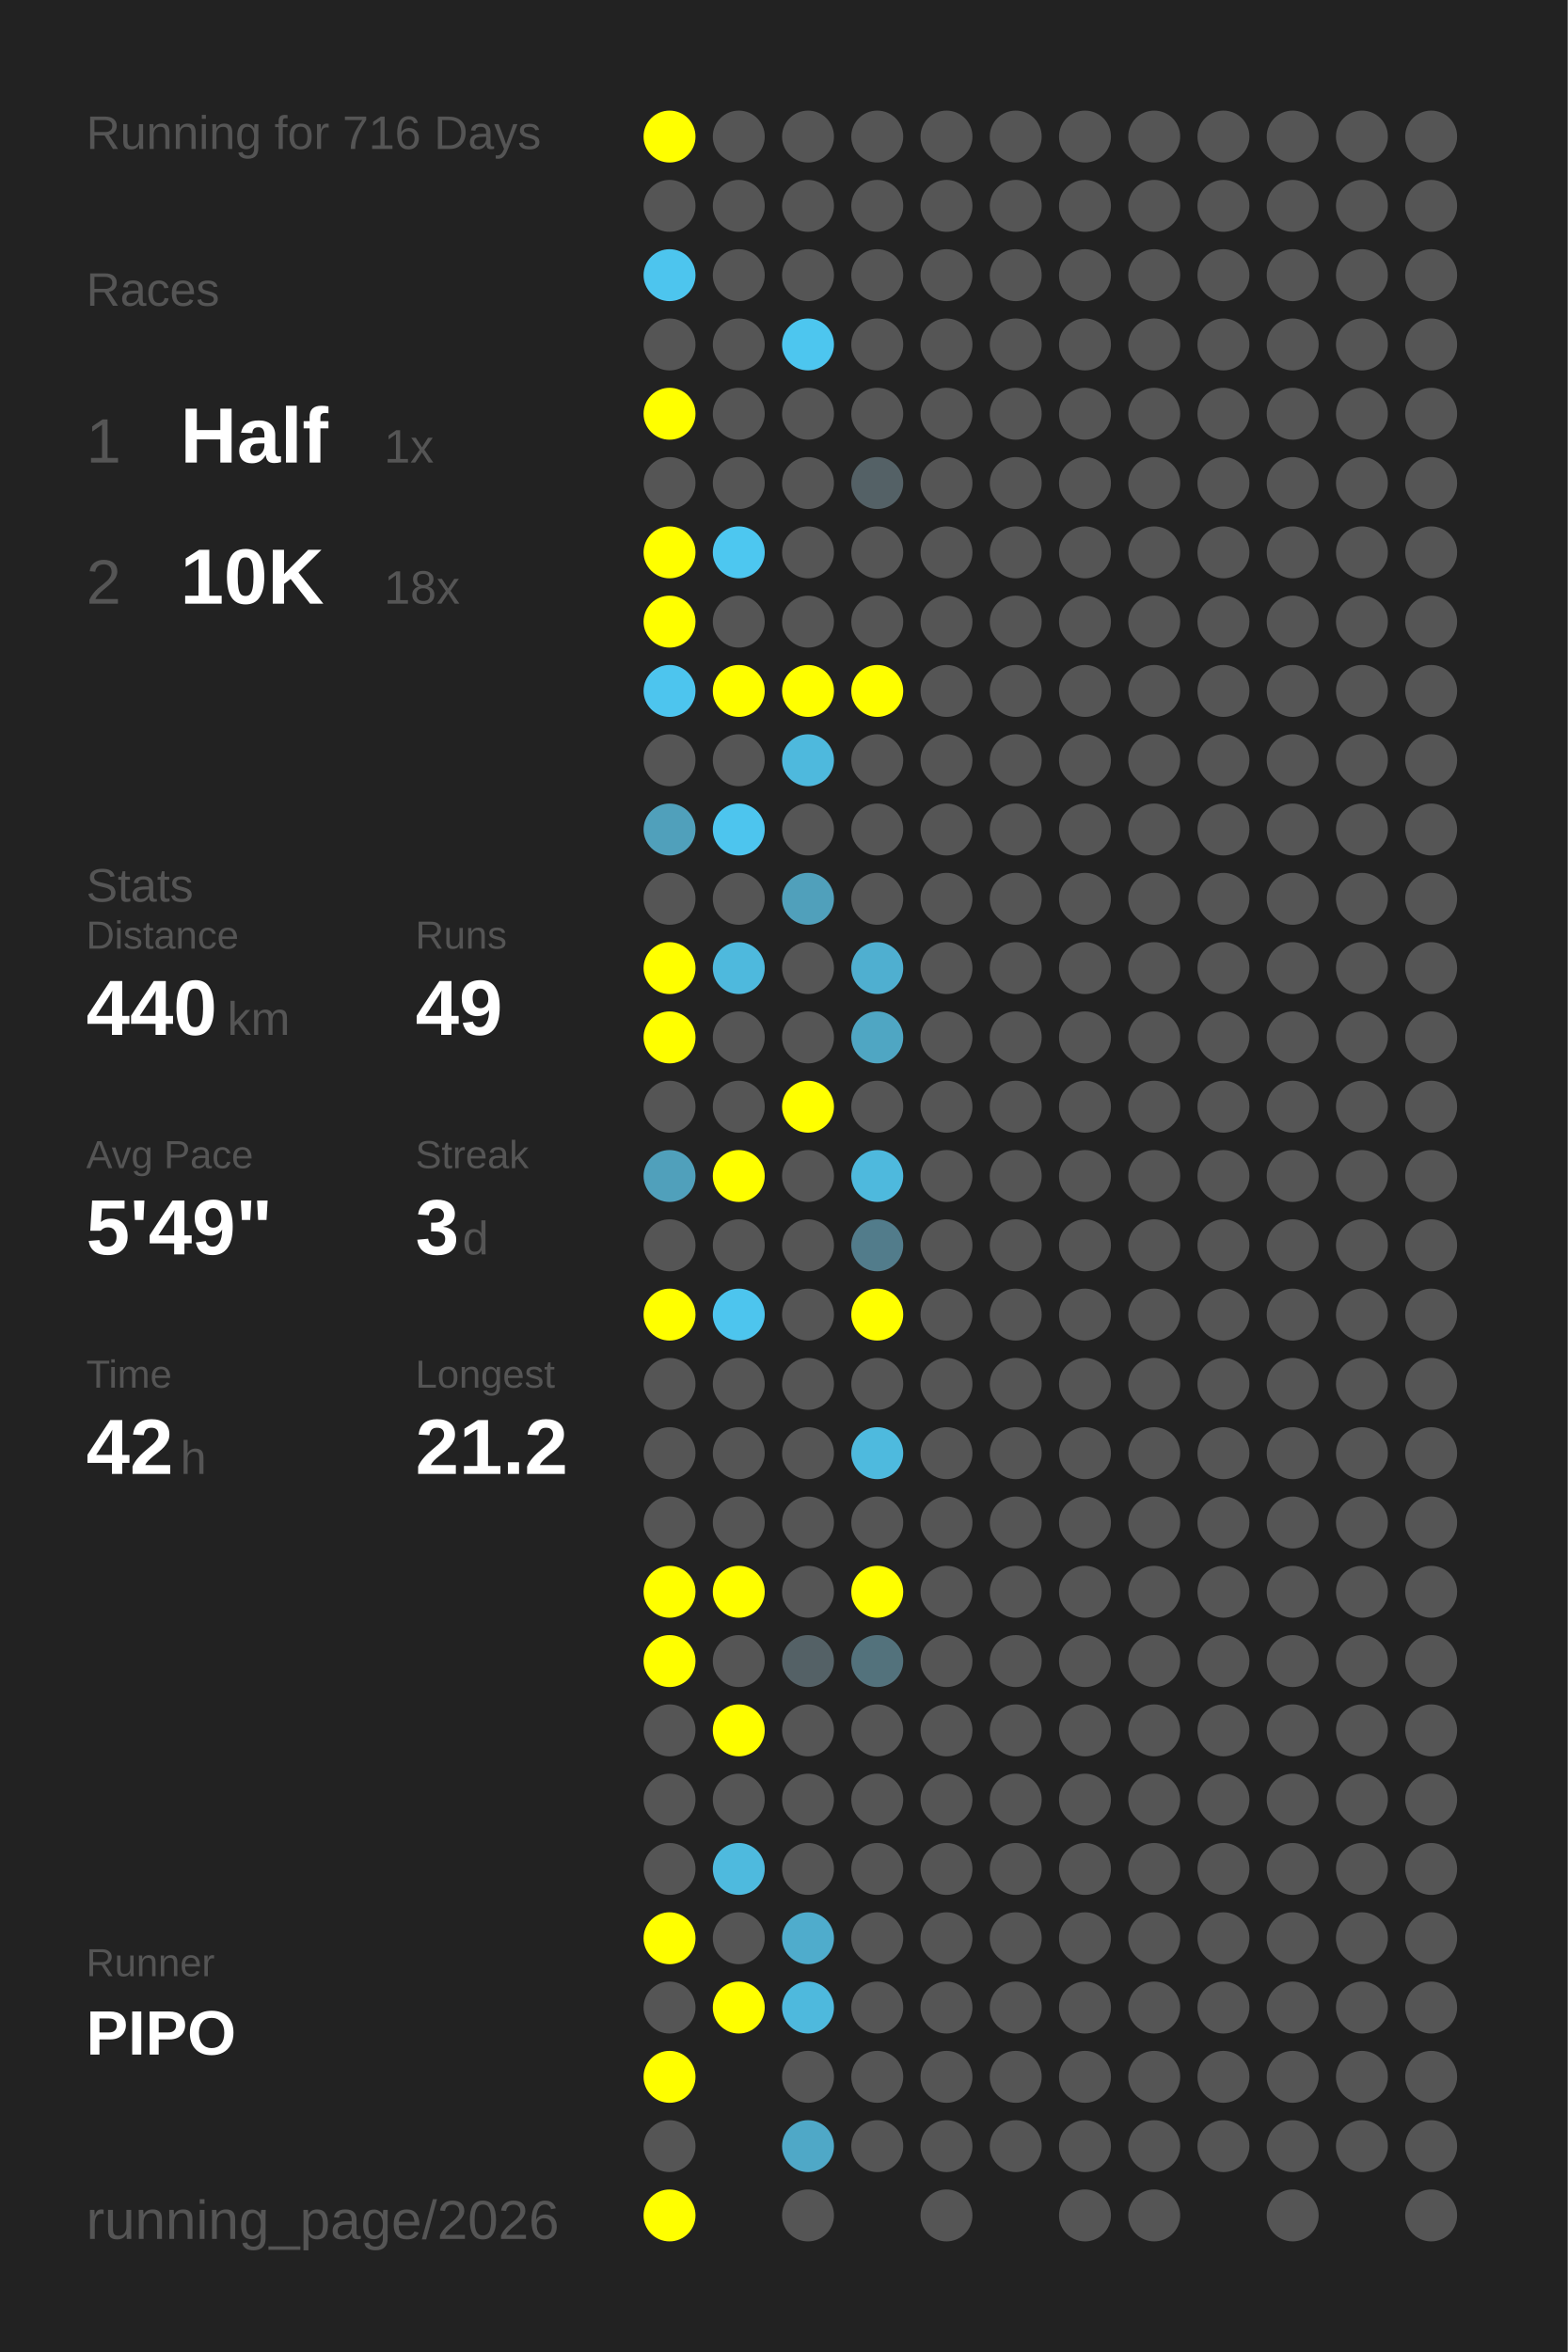
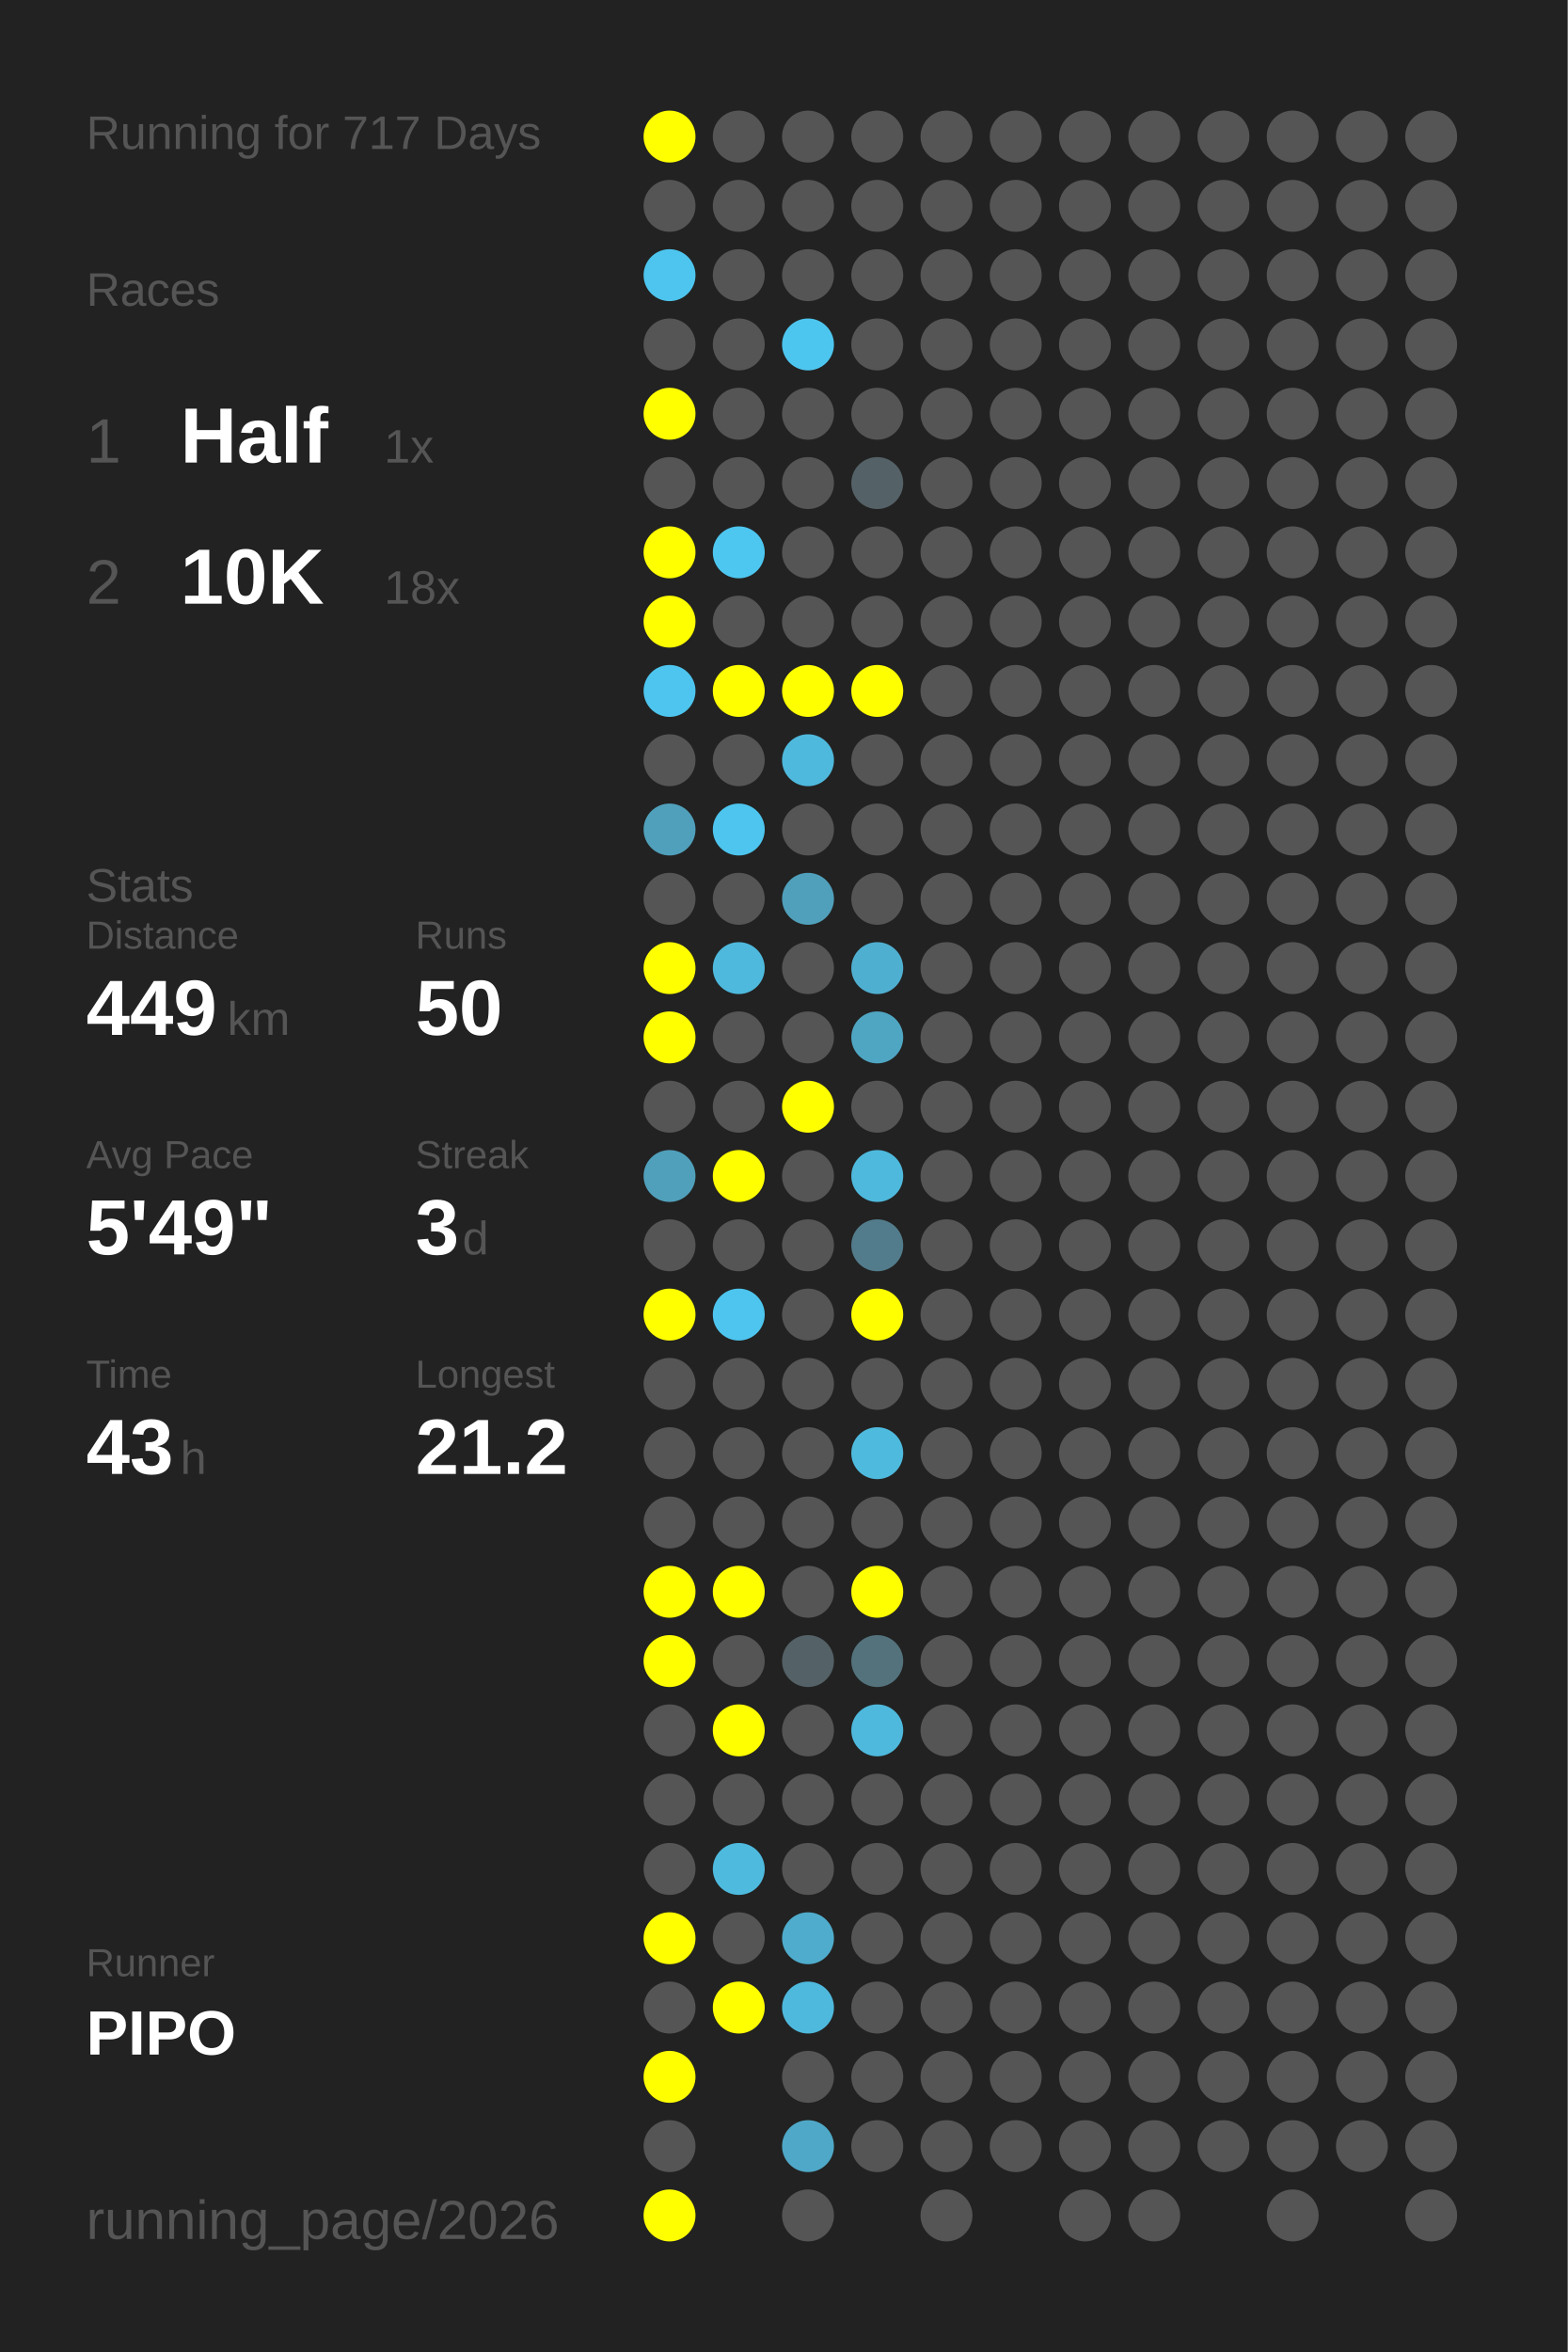
<svg xmlns="http://www.w3.org/2000/svg" baseProfile="full" height="300mm" version="1.1" viewBox="0,0,200,300" width="200mm">
  <defs />
  <rect fill="#222222" height="300" width="200" x="0" y="0" />
-   <text fill="#555555" style="font-size:6px; font-family:Arial;" x="11" y="19">Running for 716 Days</text>
+   <text fill="#555555" style="font-size:6px; font-family:Arial;" x="11" y="19">Running for 717 Days</text>
  <text fill="#555555" style="font-size:6px; font-family:Arial;" x="11" y="39">Races</text>
  <text fill="#555555" style="font-size:8px; font-family:Arial;" x="11" y="59">1</text>
  <text fill="#FFFFFF" style="font-size:10px; font-family:Arial; font-weight:bold;" x="23" y="59">Half</text>
  <text fill="#555555" style="font-size:6px; font-family:Arial;" x="49" y="59">1x</text>
  <text fill="#555555" style="font-size:8px; font-family:Arial;" x="11" y="77">2</text>
  <text fill="#FFFFFF" style="font-size:10px; font-family:Arial; font-weight:bold;" x="23" y="77">10K</text>
  <text fill="#555555" style="font-size:6px; font-family:Arial;" x="49" y="77">18x</text>
  <text fill="#555555" style="font-size:6px; font-family:Arial;" x="11" y="115">Stats</text>
  <text fill="#555555" style="font-size:5px; font-family:Arial;" x="11" y="121">Distance</text>
-   <text fill="#FFFFFF" style="font-size:10px; font-family:Arial; font-weight:bold;" x="11" y="132">440</text>
+   <text fill="#FFFFFF" style="font-size:10px; font-family:Arial; font-weight:bold;" x="11" y="132">449</text>
  <text fill="#555555" style="font-size:6px; font-family:Arial;" x="29" y="132">km</text>
  <text fill="#555555" style="font-size:5px; font-family:Arial;" x="53" y="121">Runs</text>
-   <text fill="#FFFFFF" style="font-size:10px; font-family:Arial; font-weight:bold;" x="53" y="132">49</text>
+   <text fill="#FFFFFF" style="font-size:10px; font-family:Arial; font-weight:bold;" x="53" y="132">50</text>
  <text fill="#555555" style="font-size:5px; font-family:Arial;" x="11" y="149">Avg Pace</text>
  <text fill="#FFFFFF" style="font-size:10px; font-family:Arial; font-weight:bold;" x="11" y="160">5'49"</text>
  <text fill="#555555" style="font-size:5px; font-family:Arial;" x="53" y="149">Streak</text>
  <text fill="#FFFFFF" style="font-size:10px; font-family:Arial; font-weight:bold;" x="53" y="160">3</text>
  <text fill="#555555" style="font-size:6px; font-family:Arial;" x="59" y="160">d</text>
  <text fill="#555555" style="font-size:5px; font-family:Arial;" x="11" y="177">Time</text>
-   <text fill="#FFFFFF" style="font-size:10px; font-family:Arial; font-weight:bold;" x="11" y="188">42</text>
+   <text fill="#FFFFFF" style="font-size:10px; font-family:Arial; font-weight:bold;" x="11" y="188">43</text>
  <text fill="#555555" style="font-size:6px; font-family:Arial;" x="23" y="188">h</text>
  <text fill="#555555" style="font-size:5px; font-family:Arial;" x="53" y="177">Longest</text>
  <text fill="#FFFFFF" style="font-size:10px; font-family:Arial; font-weight:bold;" x="53" y="188">21.2</text>
  <text fill="#555555" style="font-size:5px; font-family:Arial;" x="11" y="252.065">Runner</text>
  <text fill="#FFFFFF" style="font-size:8px; font-family:Arial; font-weight:bold;" x="11" y="262.065">PIPO</text>
  <text fill="#555555" style="font-size:7px; font-family:Arial;" x="11" y="285.581">running_page/2026</text>
  <circle cx="85.417" cy="17.419" fill="#FFFF00" r="3.312" />
  <circle cx="85.417" cy="26.258" fill="#555555" r="3.312" />
  <circle cx="85.417" cy="35.097" fill="#4dc5ee" r="3.312" />
  <circle cx="85.417" cy="43.935" fill="#555555" r="3.312" />
  <circle cx="85.417" cy="52.774" fill="#FFFF00" r="3.312" />
  <circle cx="85.417" cy="61.613" fill="#555555" r="3.312" />
  <circle cx="85.417" cy="70.452" fill="#FFFF00" r="3.312" />
  <circle cx="85.417" cy="79.29" fill="#FFFF00" r="3.312" />
  <circle cx="85.417" cy="88.129" fill="#4dc5ee" r="3.312" />
  <circle cx="85.417" cy="96.968" fill="#555555" r="3.312" />
  <circle cx="85.417" cy="105.806" fill="#50a0bb" r="3.312" />
  <circle cx="85.417" cy="114.645" fill="#555555" r="3.312" />
  <circle cx="85.417" cy="123.484" fill="#FFFF00" r="3.312" />
  <circle cx="85.417" cy="132.323" fill="#FFFF00" r="3.312" />
  <circle cx="85.417" cy="141.161" fill="#555555" r="3.312" />
  <circle cx="85.417" cy="150" fill="#50a0bb" r="3.312" />
  <circle cx="85.417" cy="158.839" fill="#555555" r="3.312" />
  <circle cx="85.417" cy="167.677" fill="#FFFF00" r="3.312" />
  <circle cx="85.417" cy="176.516" fill="#555555" r="3.312" />
  <circle cx="85.417" cy="185.355" fill="#555555" r="3.312" />
  <circle cx="85.417" cy="194.194" fill="#555555" r="3.312" />
  <circle cx="85.417" cy="203.032" fill="#FFFF00" r="3.312" />
  <circle cx="85.417" cy="211.871" fill="#FFFF00" r="3.312" />
  <circle cx="85.417" cy="220.71" fill="#555555" r="3.312" />
  <circle cx="85.417" cy="229.548" fill="#555555" r="3.312" />
  <circle cx="85.417" cy="238.387" fill="#555555" r="3.312" />
  <circle cx="85.417" cy="247.226" fill="#FFFF00" r="3.312" />
  <circle cx="85.417" cy="256.065" fill="#555555" r="3.312" />
  <circle cx="85.417" cy="264.903" fill="#FFFF00" r="3.312" />
  <circle cx="85.417" cy="273.742" fill="#555555" r="3.312" />
  <circle cx="85.417" cy="282.581" fill="#FFFF00" r="3.312" />
  <circle cx="94.25" cy="17.419" fill="#555555" r="3.312" />
  <circle cx="94.25" cy="26.258" fill="#555555" r="3.312" />
  <circle cx="94.25" cy="35.097" fill="#555555" r="3.312" />
  <circle cx="94.25" cy="43.935" fill="#555555" r="3.312" />
  <circle cx="94.25" cy="52.774" fill="#555555" r="3.312" />
  <circle cx="94.25" cy="61.613" fill="#555555" r="3.312" />
  <circle cx="94.25" cy="70.452" fill="#4dc7f0" r="3.312" />
  <circle cx="94.25" cy="79.29" fill="#555555" r="3.312" />
  <circle cx="94.25" cy="88.129" fill="#FFFF00" r="3.312" />
  <circle cx="94.25" cy="96.968" fill="#555555" r="3.312" />
  <circle cx="94.25" cy="105.806" fill="#4dc5ee" r="3.312" />
  <circle cx="94.25" cy="114.645" fill="#555555" r="3.312" />
  <circle cx="94.25" cy="123.484" fill="#4eb9dd" r="3.312" />
  <circle cx="94.25" cy="132.323" fill="#555555" r="3.312" />
  <circle cx="94.25" cy="141.161" fill="#555555" r="3.312" />
  <circle cx="94.25" cy="150" fill="#FFFF00" r="3.312" />
  <circle cx="94.25" cy="158.839" fill="#555555" r="3.312" />
  <circle cx="94.25" cy="167.677" fill="#4dc5ee" r="3.312" />
  <circle cx="94.25" cy="176.516" fill="#555555" r="3.312" />
  <circle cx="94.25" cy="185.355" fill="#555555" r="3.312" />
  <circle cx="94.25" cy="194.194" fill="#555555" r="3.312" />
  <circle cx="94.25" cy="203.032" fill="#FFFF00" r="3.312" />
  <circle cx="94.25" cy="211.871" fill="#555555" r="3.312" />
  <circle cx="94.25" cy="220.71" fill="#FFFF00" r="3.312" />
  <circle cx="94.25" cy="229.548" fill="#555555" r="3.312" />
  <circle cx="94.25" cy="238.387" fill="#4ebade" r="3.312" />
  <circle cx="94.25" cy="247.226" fill="#555555" r="3.312" />
  <circle cx="94.25" cy="256.065" fill="#FFFF00" r="3.312" />
  <circle cx="103.083" cy="17.419" fill="#555555" r="3.312" />
  <circle cx="103.083" cy="26.258" fill="#555555" r="3.312" />
  <circle cx="103.083" cy="35.097" fill="#555555" r="3.312" />
  <circle cx="103.083" cy="43.935" fill="#4dc6ef" r="3.312" />
  <circle cx="103.083" cy="52.774" fill="#555555" r="3.312" />
  <circle cx="103.083" cy="61.613" fill="#555555" r="3.312" />
  <circle cx="103.083" cy="70.452" fill="#555555" r="3.312" />
  <circle cx="103.083" cy="79.29" fill="#555555" r="3.312" />
  <circle cx="103.083" cy="88.129" fill="#FFFF00" r="3.312" />
  <circle cx="103.083" cy="96.968" fill="#4eb9dd" r="3.312" />
  <circle cx="103.083" cy="105.806" fill="#555555" r="3.312" />
  <circle cx="103.083" cy="114.645" fill="#50a0bb" r="3.312" />
  <circle cx="103.083" cy="123.484" fill="#555555" r="3.312" />
  <circle cx="103.083" cy="132.323" fill="#555555" r="3.312" />
  <circle cx="103.083" cy="141.161" fill="#FFFF00" r="3.312" />
  <circle cx="103.083" cy="150" fill="#555555" r="3.312" />
  <circle cx="103.083" cy="158.839" fill="#555555" r="3.312" />
  <circle cx="103.083" cy="167.677" fill="#555555" r="3.312" />
  <circle cx="103.083" cy="176.516" fill="#555555" r="3.312" />
  <circle cx="103.083" cy="185.355" fill="#555555" r="3.312" />
  <circle cx="103.083" cy="194.194" fill="#555555" r="3.312" />
  <circle cx="103.083" cy="203.032" fill="#555555" r="3.312" />
  <circle cx="103.083" cy="211.871" fill="#546166" r="3.312" />
  <circle cx="103.083" cy="220.71" fill="#555555" r="3.312" />
  <circle cx="103.083" cy="229.548" fill="#555555" r="3.312" />
  <circle cx="103.083" cy="238.387" fill="#555555" r="3.312" />
  <circle cx="103.083" cy="247.226" fill="#4faccc" r="3.312" />
  <circle cx="103.083" cy="256.065" fill="#4eb9dd" r="3.312" />
  <circle cx="103.083" cy="264.903" fill="#555555" r="3.312" />
  <circle cx="103.083" cy="273.742" fill="#4fa8c7" r="3.312" />
  <circle cx="103.083" cy="282.581" fill="#555555" r="3.312" />
  <circle cx="111.917" cy="17.419" fill="#555555" r="3.312" />
  <circle cx="111.917" cy="26.258" fill="#555555" r="3.312" />
  <circle cx="111.917" cy="35.097" fill="#555555" r="3.312" />
  <circle cx="111.917" cy="43.935" fill="#555555" r="3.312" />
  <circle cx="111.917" cy="52.774" fill="#555555" r="3.312" />
  <circle cx="111.917" cy="61.613" fill="#546166" r="3.312" />
  <circle cx="111.917" cy="70.452" fill="#555555" r="3.312" />
  <circle cx="111.917" cy="79.29" fill="#555555" r="3.312" />
  <circle cx="111.917" cy="88.129" fill="#FFFF00" r="3.312" />
  <circle cx="111.917" cy="96.968" fill="#555555" r="3.312" />
  <circle cx="111.917" cy="105.806" fill="#555555" r="3.312" />
  <circle cx="111.917" cy="114.645" fill="#555555" r="3.312" />
  <circle cx="111.917" cy="123.484" fill="#4fafd0" r="3.312" />
  <circle cx="111.917" cy="132.323" fill="#4fa6c3" r="3.312" />
  <circle cx="111.917" cy="141.161" fill="#555555" r="3.312" />
  <circle cx="111.917" cy="150" fill="#4eb9dd" r="3.312" />
  <circle cx="111.917" cy="158.839" fill="#527c8b" r="3.312" />
  <circle cx="111.917" cy="167.677" fill="#FFFF00" r="3.312" />
  <circle cx="111.917" cy="176.516" fill="#555555" r="3.312" />
  <circle cx="111.917" cy="185.355" fill="#4ebade" r="3.312" />
  <circle cx="111.917" cy="194.194" fill="#555555" r="3.312" />
  <circle cx="111.917" cy="203.032" fill="#FFFF00" r="3.312" />
  <circle cx="111.917" cy="211.871" fill="#53727c" r="3.312" />
-   <circle cx="111.917" cy="220.71" fill="#555555" r="3.312" />
+   <circle cx="111.917" cy="220.71" fill="#4eb9dd" r="3.312" />
  <circle cx="111.917" cy="229.548" fill="#555555" r="3.312" />
  <circle cx="111.917" cy="238.387" fill="#555555" r="3.312" />
  <circle cx="111.917" cy="247.226" fill="#555555" r="3.312" />
  <circle cx="111.917" cy="256.065" fill="#555555" r="3.312" />
  <circle cx="111.917" cy="264.903" fill="#555555" r="3.312" />
  <circle cx="111.917" cy="273.742" fill="#555555" r="3.312" />
  <circle cx="120.75" cy="17.419" fill="#555555" r="3.312" />
  <circle cx="120.75" cy="26.258" fill="#555555" r="3.312" />
  <circle cx="120.75" cy="35.097" fill="#555555" r="3.312" />
  <circle cx="120.75" cy="43.935" fill="#555555" r="3.312" />
  <circle cx="120.75" cy="52.774" fill="#555555" r="3.312" />
  <circle cx="120.75" cy="61.613" fill="#555555" r="3.312" />
  <circle cx="120.75" cy="70.452" fill="#555555" r="3.312" />
  <circle cx="120.75" cy="79.29" fill="#555555" r="3.312" />
  <circle cx="120.75" cy="88.129" fill="#555555" r="3.312" />
  <circle cx="120.75" cy="96.968" fill="#555555" r="3.312" />
  <circle cx="120.75" cy="105.806" fill="#555555" r="3.312" />
  <circle cx="120.75" cy="114.645" fill="#555555" r="3.312" />
  <circle cx="120.75" cy="123.484" fill="#555555" r="3.312" />
  <circle cx="120.75" cy="132.323" fill="#555555" r="3.312" />
  <circle cx="120.75" cy="141.161" fill="#555555" r="3.312" />
  <circle cx="120.75" cy="150" fill="#555555" r="3.312" />
  <circle cx="120.75" cy="158.839" fill="#555555" r="3.312" />
  <circle cx="120.75" cy="167.677" fill="#555555" r="3.312" />
  <circle cx="120.75" cy="176.516" fill="#555555" r="3.312" />
  <circle cx="120.75" cy="185.355" fill="#555555" r="3.312" />
  <circle cx="120.75" cy="194.194" fill="#555555" r="3.312" />
  <circle cx="120.75" cy="203.032" fill="#555555" r="3.312" />
  <circle cx="120.75" cy="211.871" fill="#555555" r="3.312" />
  <circle cx="120.75" cy="220.71" fill="#555555" r="3.312" />
  <circle cx="120.75" cy="229.548" fill="#555555" r="3.312" />
  <circle cx="120.75" cy="238.387" fill="#555555" r="3.312" />
  <circle cx="120.75" cy="247.226" fill="#555555" r="3.312" />
  <circle cx="120.75" cy="256.065" fill="#555555" r="3.312" />
  <circle cx="120.75" cy="264.903" fill="#555555" r="3.312" />
  <circle cx="120.75" cy="273.742" fill="#555555" r="3.312" />
  <circle cx="120.75" cy="282.581" fill="#555555" r="3.312" />
  <circle cx="129.583" cy="17.419" fill="#555555" r="3.312" />
  <circle cx="129.583" cy="26.258" fill="#555555" r="3.312" />
  <circle cx="129.583" cy="35.097" fill="#555555" r="3.312" />
  <circle cx="129.583" cy="43.935" fill="#555555" r="3.312" />
  <circle cx="129.583" cy="52.774" fill="#555555" r="3.312" />
  <circle cx="129.583" cy="61.613" fill="#555555" r="3.312" />
  <circle cx="129.583" cy="70.452" fill="#555555" r="3.312" />
  <circle cx="129.583" cy="79.29" fill="#555555" r="3.312" />
  <circle cx="129.583" cy="88.129" fill="#555555" r="3.312" />
  <circle cx="129.583" cy="96.968" fill="#555555" r="3.312" />
  <circle cx="129.583" cy="105.806" fill="#555555" r="3.312" />
  <circle cx="129.583" cy="114.645" fill="#555555" r="3.312" />
  <circle cx="129.583" cy="123.484" fill="#555555" r="3.312" />
  <circle cx="129.583" cy="132.323" fill="#555555" r="3.312" />
  <circle cx="129.583" cy="141.161" fill="#555555" r="3.312" />
  <circle cx="129.583" cy="150" fill="#555555" r="3.312" />
  <circle cx="129.583" cy="158.839" fill="#555555" r="3.312" />
  <circle cx="129.583" cy="167.677" fill="#555555" r="3.312" />
  <circle cx="129.583" cy="176.516" fill="#555555" r="3.312" />
  <circle cx="129.583" cy="185.355" fill="#555555" r="3.312" />
  <circle cx="129.583" cy="194.194" fill="#555555" r="3.312" />
  <circle cx="129.583" cy="203.032" fill="#555555" r="3.312" />
  <circle cx="129.583" cy="211.871" fill="#555555" r="3.312" />
  <circle cx="129.583" cy="220.71" fill="#555555" r="3.312" />
  <circle cx="129.583" cy="229.548" fill="#555555" r="3.312" />
  <circle cx="129.583" cy="238.387" fill="#555555" r="3.312" />
  <circle cx="129.583" cy="247.226" fill="#555555" r="3.312" />
  <circle cx="129.583" cy="256.065" fill="#555555" r="3.312" />
  <circle cx="129.583" cy="264.903" fill="#555555" r="3.312" />
  <circle cx="129.583" cy="273.742" fill="#555555" r="3.312" />
  <circle cx="138.417" cy="17.419" fill="#555555" r="3.312" />
  <circle cx="138.417" cy="26.258" fill="#555555" r="3.312" />
  <circle cx="138.417" cy="35.097" fill="#555555" r="3.312" />
  <circle cx="138.417" cy="43.935" fill="#555555" r="3.312" />
  <circle cx="138.417" cy="52.774" fill="#555555" r="3.312" />
  <circle cx="138.417" cy="61.613" fill="#555555" r="3.312" />
  <circle cx="138.417" cy="70.452" fill="#555555" r="3.312" />
  <circle cx="138.417" cy="79.29" fill="#555555" r="3.312" />
  <circle cx="138.417" cy="88.129" fill="#555555" r="3.312" />
  <circle cx="138.417" cy="96.968" fill="#555555" r="3.312" />
  <circle cx="138.417" cy="105.806" fill="#555555" r="3.312" />
  <circle cx="138.417" cy="114.645" fill="#555555" r="3.312" />
  <circle cx="138.417" cy="123.484" fill="#555555" r="3.312" />
  <circle cx="138.417" cy="132.323" fill="#555555" r="3.312" />
  <circle cx="138.417" cy="141.161" fill="#555555" r="3.312" />
  <circle cx="138.417" cy="150" fill="#555555" r="3.312" />
  <circle cx="138.417" cy="158.839" fill="#555555" r="3.312" />
  <circle cx="138.417" cy="167.677" fill="#555555" r="3.312" />
  <circle cx="138.417" cy="176.516" fill="#555555" r="3.312" />
  <circle cx="138.417" cy="185.355" fill="#555555" r="3.312" />
  <circle cx="138.417" cy="194.194" fill="#555555" r="3.312" />
  <circle cx="138.417" cy="203.032" fill="#555555" r="3.312" />
  <circle cx="138.417" cy="211.871" fill="#555555" r="3.312" />
  <circle cx="138.417" cy="220.71" fill="#555555" r="3.312" />
  <circle cx="138.417" cy="229.548" fill="#555555" r="3.312" />
  <circle cx="138.417" cy="238.387" fill="#555555" r="3.312" />
  <circle cx="138.417" cy="247.226" fill="#555555" r="3.312" />
  <circle cx="138.417" cy="256.065" fill="#555555" r="3.312" />
  <circle cx="138.417" cy="264.903" fill="#555555" r="3.312" />
  <circle cx="138.417" cy="273.742" fill="#555555" r="3.312" />
  <circle cx="138.417" cy="282.581" fill="#555555" r="3.312" />
  <circle cx="147.25" cy="17.419" fill="#555555" r="3.312" />
  <circle cx="147.25" cy="26.258" fill="#555555" r="3.312" />
  <circle cx="147.25" cy="35.097" fill="#555555" r="3.312" />
  <circle cx="147.25" cy="43.935" fill="#555555" r="3.312" />
  <circle cx="147.25" cy="52.774" fill="#555555" r="3.312" />
  <circle cx="147.25" cy="61.613" fill="#555555" r="3.312" />
  <circle cx="147.25" cy="70.452" fill="#555555" r="3.312" />
  <circle cx="147.25" cy="79.29" fill="#555555" r="3.312" />
  <circle cx="147.25" cy="88.129" fill="#555555" r="3.312" />
  <circle cx="147.25" cy="96.968" fill="#555555" r="3.312" />
  <circle cx="147.25" cy="105.806" fill="#555555" r="3.312" />
  <circle cx="147.25" cy="114.645" fill="#555555" r="3.312" />
  <circle cx="147.25" cy="123.484" fill="#555555" r="3.312" />
  <circle cx="147.25" cy="132.323" fill="#555555" r="3.312" />
  <circle cx="147.25" cy="141.161" fill="#555555" r="3.312" />
  <circle cx="147.25" cy="150" fill="#555555" r="3.312" />
  <circle cx="147.25" cy="158.839" fill="#555555" r="3.312" />
  <circle cx="147.25" cy="167.677" fill="#555555" r="3.312" />
  <circle cx="147.25" cy="176.516" fill="#555555" r="3.312" />
  <circle cx="147.25" cy="185.355" fill="#555555" r="3.312" />
  <circle cx="147.25" cy="194.194" fill="#555555" r="3.312" />
  <circle cx="147.25" cy="203.032" fill="#555555" r="3.312" />
  <circle cx="147.25" cy="211.871" fill="#555555" r="3.312" />
  <circle cx="147.25" cy="220.71" fill="#555555" r="3.312" />
  <circle cx="147.25" cy="229.548" fill="#555555" r="3.312" />
  <circle cx="147.25" cy="238.387" fill="#555555" r="3.312" />
  <circle cx="147.25" cy="247.226" fill="#555555" r="3.312" />
  <circle cx="147.25" cy="256.065" fill="#555555" r="3.312" />
  <circle cx="147.25" cy="264.903" fill="#555555" r="3.312" />
  <circle cx="147.25" cy="273.742" fill="#555555" r="3.312" />
  <circle cx="147.25" cy="282.581" fill="#555555" r="3.312" />
  <circle cx="156.083" cy="17.419" fill="#555555" r="3.312" />
  <circle cx="156.083" cy="26.258" fill="#555555" r="3.312" />
  <circle cx="156.083" cy="35.097" fill="#555555" r="3.312" />
  <circle cx="156.083" cy="43.935" fill="#555555" r="3.312" />
  <circle cx="156.083" cy="52.774" fill="#555555" r="3.312" />
  <circle cx="156.083" cy="61.613" fill="#555555" r="3.312" />
  <circle cx="156.083" cy="70.452" fill="#555555" r="3.312" />
  <circle cx="156.083" cy="79.29" fill="#555555" r="3.312" />
  <circle cx="156.083" cy="88.129" fill="#555555" r="3.312" />
  <circle cx="156.083" cy="96.968" fill="#555555" r="3.312" />
  <circle cx="156.083" cy="105.806" fill="#555555" r="3.312" />
  <circle cx="156.083" cy="114.645" fill="#555555" r="3.312" />
  <circle cx="156.083" cy="123.484" fill="#555555" r="3.312" />
  <circle cx="156.083" cy="132.323" fill="#555555" r="3.312" />
  <circle cx="156.083" cy="141.161" fill="#555555" r="3.312" />
  <circle cx="156.083" cy="150" fill="#555555" r="3.312" />
  <circle cx="156.083" cy="158.839" fill="#555555" r="3.312" />
  <circle cx="156.083" cy="167.677" fill="#555555" r="3.312" />
  <circle cx="156.083" cy="176.516" fill="#555555" r="3.312" />
  <circle cx="156.083" cy="185.355" fill="#555555" r="3.312" />
  <circle cx="156.083" cy="194.194" fill="#555555" r="3.312" />
  <circle cx="156.083" cy="203.032" fill="#555555" r="3.312" />
  <circle cx="156.083" cy="211.871" fill="#555555" r="3.312" />
  <circle cx="156.083" cy="220.71" fill="#555555" r="3.312" />
  <circle cx="156.083" cy="229.548" fill="#555555" r="3.312" />
  <circle cx="156.083" cy="238.387" fill="#555555" r="3.312" />
  <circle cx="156.083" cy="247.226" fill="#555555" r="3.312" />
  <circle cx="156.083" cy="256.065" fill="#555555" r="3.312" />
  <circle cx="156.083" cy="264.903" fill="#555555" r="3.312" />
  <circle cx="156.083" cy="273.742" fill="#555555" r="3.312" />
  <circle cx="164.917" cy="17.419" fill="#555555" r="3.312" />
  <circle cx="164.917" cy="26.258" fill="#555555" r="3.312" />
  <circle cx="164.917" cy="35.097" fill="#555555" r="3.312" />
  <circle cx="164.917" cy="43.935" fill="#555555" r="3.312" />
  <circle cx="164.917" cy="52.774" fill="#555555" r="3.312" />
  <circle cx="164.917" cy="61.613" fill="#555555" r="3.312" />
  <circle cx="164.917" cy="70.452" fill="#555555" r="3.312" />
  <circle cx="164.917" cy="79.29" fill="#555555" r="3.312" />
  <circle cx="164.917" cy="88.129" fill="#555555" r="3.312" />
  <circle cx="164.917" cy="96.968" fill="#555555" r="3.312" />
  <circle cx="164.917" cy="105.806" fill="#555555" r="3.312" />
  <circle cx="164.917" cy="114.645" fill="#555555" r="3.312" />
  <circle cx="164.917" cy="123.484" fill="#555555" r="3.312" />
  <circle cx="164.917" cy="132.323" fill="#555555" r="3.312" />
  <circle cx="164.917" cy="141.161" fill="#555555" r="3.312" />
  <circle cx="164.917" cy="150" fill="#555555" r="3.312" />
  <circle cx="164.917" cy="158.839" fill="#555555" r="3.312" />
  <circle cx="164.917" cy="167.677" fill="#555555" r="3.312" />
  <circle cx="164.917" cy="176.516" fill="#555555" r="3.312" />
  <circle cx="164.917" cy="185.355" fill="#555555" r="3.312" />
  <circle cx="164.917" cy="194.194" fill="#555555" r="3.312" />
  <circle cx="164.917" cy="203.032" fill="#555555" r="3.312" />
  <circle cx="164.917" cy="211.871" fill="#555555" r="3.312" />
  <circle cx="164.917" cy="220.71" fill="#555555" r="3.312" />
  <circle cx="164.917" cy="229.548" fill="#555555" r="3.312" />
  <circle cx="164.917" cy="238.387" fill="#555555" r="3.312" />
  <circle cx="164.917" cy="247.226" fill="#555555" r="3.312" />
  <circle cx="164.917" cy="256.065" fill="#555555" r="3.312" />
  <circle cx="164.917" cy="264.903" fill="#555555" r="3.312" />
  <circle cx="164.917" cy="273.742" fill="#555555" r="3.312" />
  <circle cx="164.917" cy="282.581" fill="#555555" r="3.312" />
  <circle cx="173.75" cy="17.419" fill="#555555" r="3.312" />
  <circle cx="173.75" cy="26.258" fill="#555555" r="3.312" />
  <circle cx="173.75" cy="35.097" fill="#555555" r="3.312" />
  <circle cx="173.75" cy="43.935" fill="#555555" r="3.312" />
  <circle cx="173.75" cy="52.774" fill="#555555" r="3.312" />
  <circle cx="173.75" cy="61.613" fill="#555555" r="3.312" />
  <circle cx="173.75" cy="70.452" fill="#555555" r="3.312" />
  <circle cx="173.75" cy="79.29" fill="#555555" r="3.312" />
  <circle cx="173.75" cy="88.129" fill="#555555" r="3.312" />
  <circle cx="173.75" cy="96.968" fill="#555555" r="3.312" />
  <circle cx="173.75" cy="105.806" fill="#555555" r="3.312" />
  <circle cx="173.75" cy="114.645" fill="#555555" r="3.312" />
  <circle cx="173.75" cy="123.484" fill="#555555" r="3.312" />
  <circle cx="173.75" cy="132.323" fill="#555555" r="3.312" />
  <circle cx="173.75" cy="141.161" fill="#555555" r="3.312" />
  <circle cx="173.75" cy="150" fill="#555555" r="3.312" />
  <circle cx="173.75" cy="158.839" fill="#555555" r="3.312" />
  <circle cx="173.75" cy="167.677" fill="#555555" r="3.312" />
  <circle cx="173.75" cy="176.516" fill="#555555" r="3.312" />
  <circle cx="173.75" cy="185.355" fill="#555555" r="3.312" />
  <circle cx="173.75" cy="194.194" fill="#555555" r="3.312" />
  <circle cx="173.75" cy="203.032" fill="#555555" r="3.312" />
  <circle cx="173.75" cy="211.871" fill="#555555" r="3.312" />
  <circle cx="173.75" cy="220.71" fill="#555555" r="3.312" />
  <circle cx="173.75" cy="229.548" fill="#555555" r="3.312" />
  <circle cx="173.75" cy="238.387" fill="#555555" r="3.312" />
  <circle cx="173.75" cy="247.226" fill="#555555" r="3.312" />
  <circle cx="173.75" cy="256.065" fill="#555555" r="3.312" />
  <circle cx="173.75" cy="264.903" fill="#555555" r="3.312" />
  <circle cx="173.75" cy="273.742" fill="#555555" r="3.312" />
  <circle cx="182.583" cy="17.419" fill="#555555" r="3.312" />
  <circle cx="182.583" cy="26.258" fill="#555555" r="3.312" />
  <circle cx="182.583" cy="35.097" fill="#555555" r="3.312" />
  <circle cx="182.583" cy="43.935" fill="#555555" r="3.312" />
  <circle cx="182.583" cy="52.774" fill="#555555" r="3.312" />
  <circle cx="182.583" cy="61.613" fill="#555555" r="3.312" />
  <circle cx="182.583" cy="70.452" fill="#555555" r="3.312" />
  <circle cx="182.583" cy="79.29" fill="#555555" r="3.312" />
  <circle cx="182.583" cy="88.129" fill="#555555" r="3.312" />
  <circle cx="182.583" cy="96.968" fill="#555555" r="3.312" />
  <circle cx="182.583" cy="105.806" fill="#555555" r="3.312" />
  <circle cx="182.583" cy="114.645" fill="#555555" r="3.312" />
  <circle cx="182.583" cy="123.484" fill="#555555" r="3.312" />
  <circle cx="182.583" cy="132.323" fill="#555555" r="3.312" />
  <circle cx="182.583" cy="141.161" fill="#555555" r="3.312" />
  <circle cx="182.583" cy="150" fill="#555555" r="3.312" />
  <circle cx="182.583" cy="158.839" fill="#555555" r="3.312" />
  <circle cx="182.583" cy="167.677" fill="#555555" r="3.312" />
  <circle cx="182.583" cy="176.516" fill="#555555" r="3.312" />
  <circle cx="182.583" cy="185.355" fill="#555555" r="3.312" />
  <circle cx="182.583" cy="194.194" fill="#555555" r="3.312" />
  <circle cx="182.583" cy="203.032" fill="#555555" r="3.312" />
  <circle cx="182.583" cy="211.871" fill="#555555" r="3.312" />
  <circle cx="182.583" cy="220.71" fill="#555555" r="3.312" />
  <circle cx="182.583" cy="229.548" fill="#555555" r="3.312" />
  <circle cx="182.583" cy="238.387" fill="#555555" r="3.312" />
  <circle cx="182.583" cy="247.226" fill="#555555" r="3.312" />
  <circle cx="182.583" cy="256.065" fill="#555555" r="3.312" />
  <circle cx="182.583" cy="264.903" fill="#555555" r="3.312" />
  <circle cx="182.583" cy="273.742" fill="#555555" r="3.312" />
  <circle cx="182.583" cy="282.581" fill="#555555" r="3.312" />
</svg>
